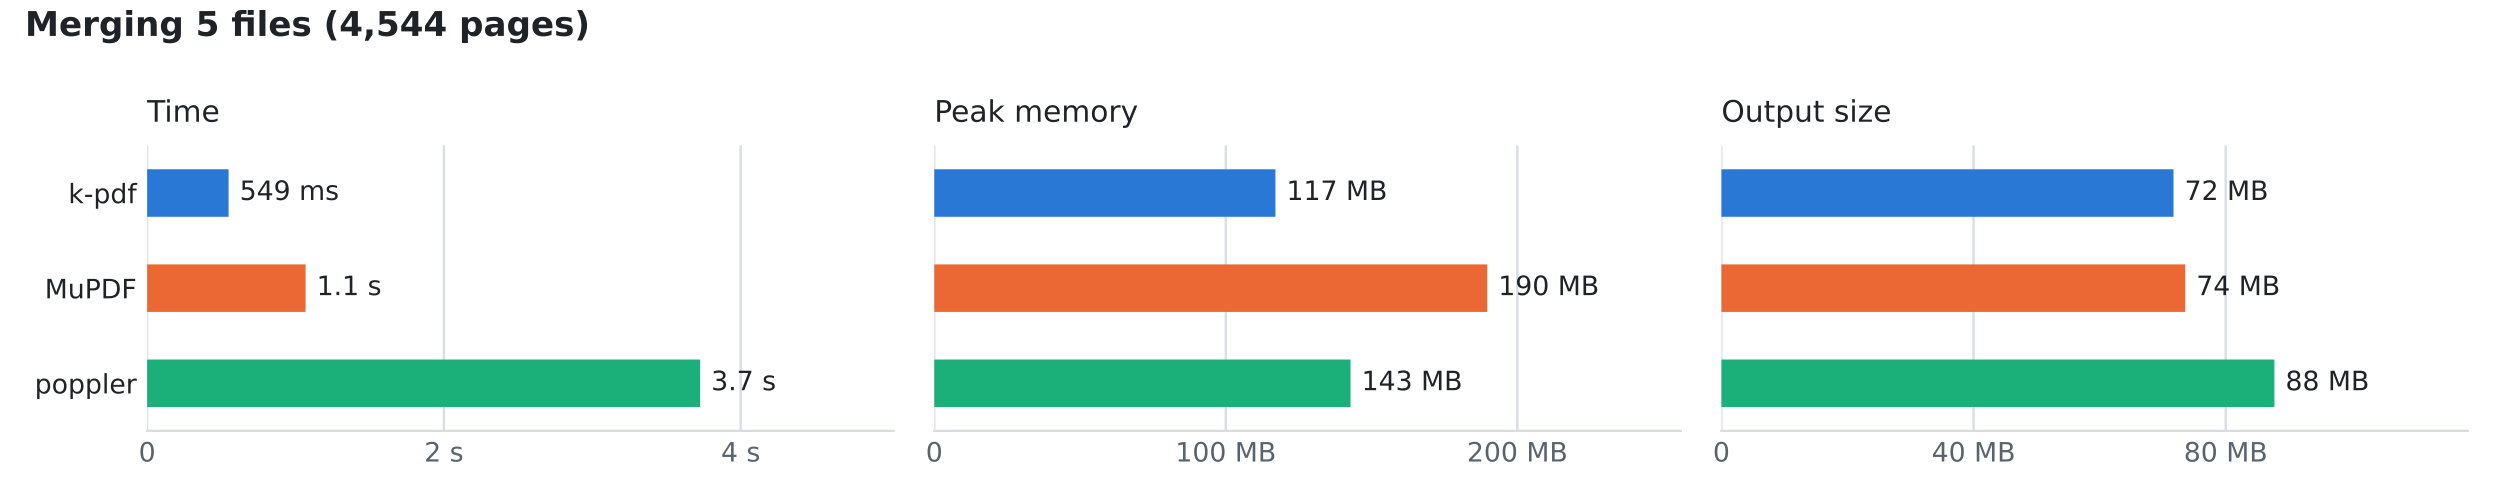
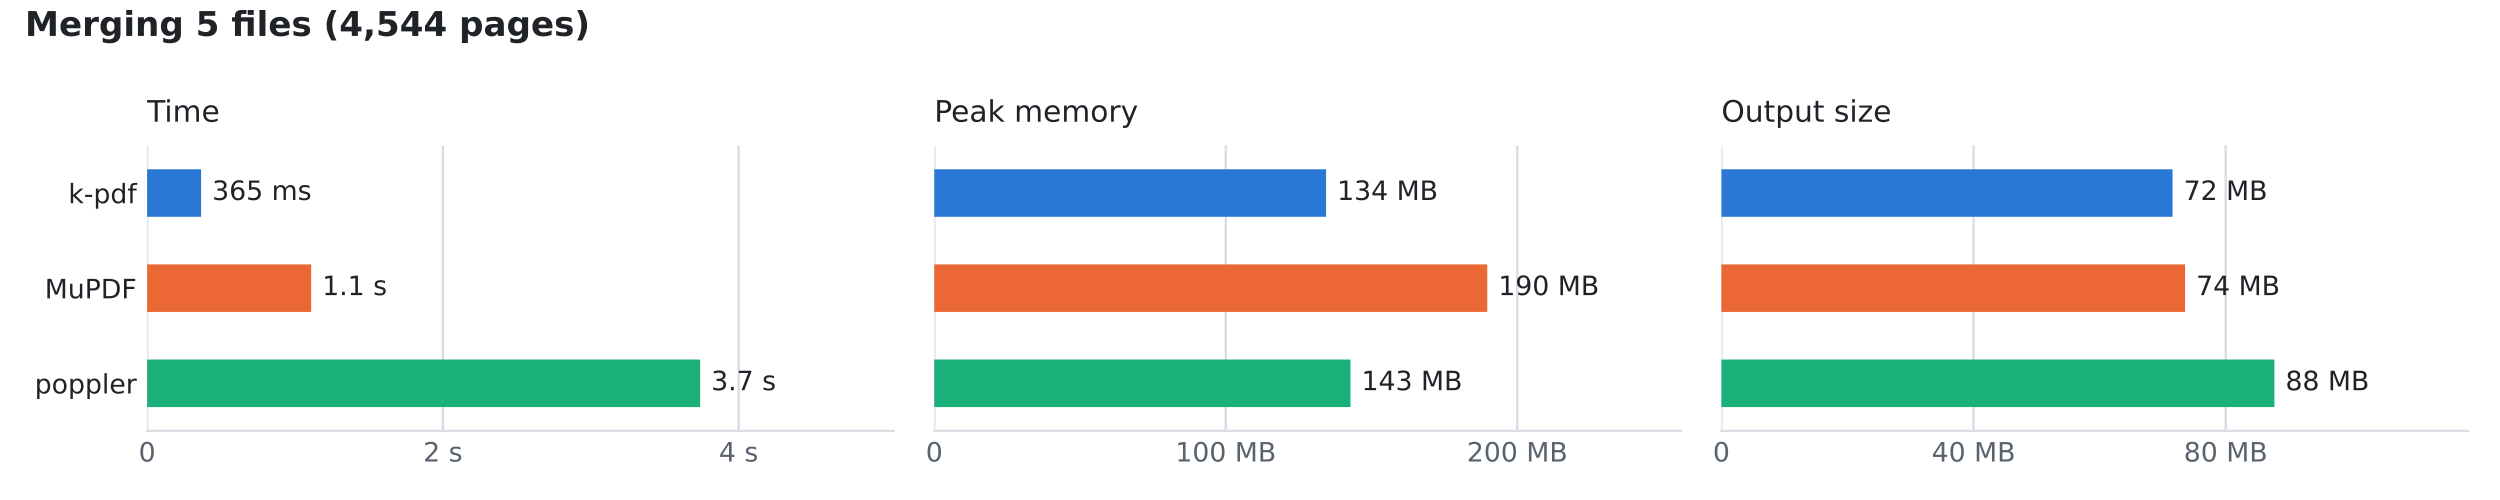
<svg xmlns="http://www.w3.org/2000/svg" xmlns:xlink="http://www.w3.org/1999/xlink" width="842.4pt" height="168.48pt" viewBox="0 0 842.4 168.48" version="1.1">
  <defs>
    <style type="text/css">*{stroke-linejoin: round; stroke-linecap: butt}</style>
  </defs>
  <g id="figure_1">
    <g id="patch_1">
      <path d="M 0 168.48  L 842.4 168.48  L 842.4 0  L 0 0  L 0 168.48  z " style="fill: none; opacity: 0" />
    </g>
    <g id="axes_1">
      <g id="patch_2">
        <path d="M 49.58 145.18  L 301.133 145.18  L 301.133 49.02  L 49.58 49.02  L 49.58 145.18  z " style="fill: none" />
      </g>
      <g id="matplotlib.axis_1">
        <g id="xtick_1">
          <g id="line2d_1">
            <path d="M 49.58 145.18  L 49.58 49.02  " clip-path="url(#pa8eb47f66b)" style="fill: none; stroke: #d8dee4; stroke-width: 0.8; stroke-linecap: square" />
          </g>
          <g id="line2d_2" />
          <g id="text_1">
            <g style="fill: #59636e" transform="translate(46.71688 155.5179) scale(0.09 -0.09)">
              <defs>
                <path id="DejaVuSans-13" d="M 2034 4250  Q 1547 4250 1301 3770  Q 1056 3291 1056 2328  Q 1056 1369 1301 889  Q 1547 409 2034 409  Q 2525 409 2770 889  Q 3016 1369 3016 2328  Q 3016 3291 2770 3770  Q 2525 4250 2034 4250  z M 2034 4750  Q 2819 4750 3233 4129  Q 3647 3509 3647 2328  Q 3647 1150 3233 529  Q 2819 -91 2034 -91  Q 1250 -91 836 529  Q 422 1150 422 2328  Q 422 3509 836 4129  Q 1250 4750 2034 4750  z " transform="scale(0.015625)" />
              </defs>
              <use xlink:href="#DejaVuSans-13" />
            </g>
          </g>
        </g>
        <g id="xtick_2">
          <g id="line2d_3">
-             <path d="M 149.576 145.18  L 149.576 49.02  " clip-path="url(#pa8eb47f66b)" style="fill: none; stroke: #d8dee4; stroke-width: 0.8; stroke-linecap: square" />
+             <path d="M 149.229 145.18  L 149.229 49.02  " clip-path="url(#pa8eb47f66b)" style="fill: none; stroke: #d8dee4; stroke-width: 0.8; stroke-linecap: square" />
          </g>
          <g id="line2d_4" />
          <g id="text_2">
-             <g style="fill: #59636e" transform="translate(142.9388 155.5179) scale(0.09 -0.09)">
+             <g style="fill: #59636e" transform="translate(142.5914 155.5179) scale(0.09 -0.09)">
              <defs>
                <path id="DejaVuSans-15" d="M 1228 531  L 3431 531  L 3431 0  L 469 0  L 469 531  Q 828 903 1448 1529  Q 2069 2156 2228 2338  Q 2531 2678 2651 2914  Q 2772 3150 2772 3378  Q 2772 3750 2511 3984  Q 2250 4219 1831 4219  Q 1534 4219 1204 4116  Q 875 4013 500 3803  L 500 4441  Q 881 4594 1212 4672  Q 1544 4750 1819 4750  Q 2544 4750 2975 4387  Q 3406 4025 3406 3419  Q 3406 3131 3298 2873  Q 3191 2616 2906 2266  Q 2828 2175 2409 1742  Q 1991 1309 1228 531  z " transform="scale(0.015625)" />
                <path id="DejaVuSans-3" transform="scale(0.015625)" />
                <path id="DejaVuSans-56" d="M 2834 3397  L 2834 2853  Q 2591 2978 2328 3040  Q 2066 3103 1784 3103  Q 1356 3103 1142 2972  Q 928 2841 928 2578  Q 928 2378 1081 2264  Q 1234 2150 1697 2047  L 1894 2003  Q 2506 1872 2764 1633  Q 3022 1394 3022 966  Q 3022 478 2636 193  Q 2250 -91 1575 -91  Q 1294 -91 989 -36  Q 684 19 347 128  L 347 722  Q 666 556 975 473  Q 1284 391 1588 391  Q 1994 391 2212 530  Q 2431 669 2431 922  Q 2431 1156 2273 1281  Q 2116 1406 1581 1522  L 1381 1569  Q 847 1681 609 1914  Q 372 2147 372 2553  Q 372 3047 722 3315  Q 1072 3584 1716 3584  Q 2034 3584 2315 3537  Q 2597 3491 2834 3397  z " transform="scale(0.015625)" />
              </defs>
              <use xlink:href="#DejaVuSans-15" />
              <use xlink:href="#DejaVuSans-3" transform="translate(63.625 0)" />
              <use xlink:href="#DejaVuSans-56" transform="translate(95.40625 0)" />
            </g>
          </g>
        </g>
        <g id="xtick_3">
          <g id="line2d_5">
-             <path d="M 249.573 145.18  L 249.573 49.02  " clip-path="url(#pa8eb47f66b)" style="fill: none; stroke: #d8dee4; stroke-width: 0.8; stroke-linecap: square" />
+             <path d="M 248.878 145.18  L 248.878 49.02  " clip-path="url(#pa8eb47f66b)" style="fill: none; stroke: #d8dee4; stroke-width: 0.8; stroke-linecap: square" />
          </g>
          <g id="line2d_6" />
          <g id="text_3">
-             <g style="fill: #59636e" transform="translate(242.935 155.5179) scale(0.09 -0.09)">
+             <g style="fill: #59636e" transform="translate(242.2403 155.5179) scale(0.09 -0.09)">
              <defs>
                <path id="DejaVuSans-17" d="M 2419 4116  L 825 1625  L 2419 1625  L 2419 4116  z M 2253 4666  L 3047 4666  L 3047 1625  L 3713 1625  L 3713 1100  L 3047 1100  L 3047 0  L 2419 0  L 2419 1100  L 313 1100  L 313 1709  L 2253 4666  z " transform="scale(0.015625)" />
              </defs>
              <use xlink:href="#DejaVuSans-17" />
              <use xlink:href="#DejaVuSans-3" transform="translate(63.625 0)" />
              <use xlink:href="#DejaVuSans-56" transform="translate(95.40625 0)" />
            </g>
          </g>
        </g>
      </g>
      <g id="matplotlib.axis_2">
        <g id="ytick_1">
          <g id="line2d_7" />
          <g id="text_4">
            <g style="fill: #1f2328" transform="translate(23.02594 68.46596) scale(0.09 -0.09)">
              <defs>
                <path id="DejaVuSans-4e" d="M 581 4863  L 1159 4863  L 1159 1991  L 2875 3500  L 3609 3500  L 1753 1863  L 3688 0  L 2938 0  L 1159 1709  L 1159 0  L 581 0  L 581 4863  z " transform="scale(0.015625)" />
                <path id="DejaVuSans-10" d="M 313 2009  L 1997 2009  L 1997 1497  L 313 1497  L 313 2009  z " transform="scale(0.015625)" />
                <path id="DejaVuSans-53" d="M 1159 525  L 1159 -1331  L 581 -1331  L 581 3500  L 1159 3500  L 1159 2969  Q 1341 3281 1617 3432  Q 1894 3584 2278 3584  Q 2916 3584 3314 3078  Q 3713 2572 3713 1747  Q 3713 922 3314 415  Q 2916 -91 2278 -91  Q 1894 -91 1617 61  Q 1341 213 1159 525  z M 3116 1747  Q 3116 2381 2855 2742  Q 2594 3103 2138 3103  Q 1681 3103 1420 2742  Q 1159 2381 1159 1747  Q 1159 1113 1420 752  Q 1681 391 2138 391  Q 2594 391 2855 752  Q 3116 1113 3116 1747  z " transform="scale(0.015625)" />
                <path id="DejaVuSans-47" d="M 2906 2969  L 2906 4863  L 3481 4863  L 3481 0  L 2906 0  L 2906 525  Q 2725 213 2448 61  Q 2172 -91 1784 -91  Q 1150 -91 751 415  Q 353 922 353 1747  Q 353 2572 751 3078  Q 1150 3584 1784 3584  Q 2172 3584 2448 3432  Q 2725 3281 2906 2969  z M 947 1747  Q 947 1113 1208 752  Q 1469 391 1925 391  Q 2381 391 2643 752  Q 2906 1113 2906 1747  Q 2906 2381 2643 2742  Q 2381 3103 1925 3103  Q 1469 3103 1208 2742  Q 947 2381 947 1747  z " transform="scale(0.015625)" />
                <path id="DejaVuSans-49" d="M 2375 4863  L 2375 4384  L 1825 4384  Q 1516 4384 1395 4259  Q 1275 4134 1275 3809  L 1275 3500  L 2222 3500  L 2222 3053  L 1275 3053  L 1275 0  L 697 0  L 697 3053  L 147 3053  L 147 3500  L 697 3500  L 697 3744  Q 697 4328 969 4595  Q 1241 4863 1831 4863  L 2375 4863  z " transform="scale(0.015625)" />
              </defs>
              <use xlink:href="#DejaVuSans-4e" />
              <use xlink:href="#DejaVuSans-10" transform="translate(57.90625 0)" />
              <use xlink:href="#DejaVuSans-53" transform="translate(93.98438 0)" />
              <use xlink:href="#DejaVuSans-47" transform="translate(157.4688 0)" />
              <use xlink:href="#DejaVuSans-49" transform="translate(220.9531 0)" />
            </g>
          </g>
        </g>
        <g id="ytick_2">
          <g id="line2d_8" />
          <g id="text_5">
            <g style="fill: #1f2328" transform="translate(15.07781 100.5189) scale(0.09 -0.09)">
              <defs>
                <path id="DejaVuSans-30" d="M 628 4666  L 1569 4666  L 2759 1491  L 3956 4666  L 4897 4666  L 4897 0  L 4281 0  L 4281 4097  L 3078 897  L 2444 897  L 1241 4097  L 1241 0  L 628 0  L 628 4666  z " transform="scale(0.015625)" />
                <path id="DejaVuSans-58" d="M 544 1381  L 544 3500  L 1119 3500  L 1119 1403  Q 1119 906 1312 657  Q 1506 409 1894 409  Q 2359 409 2629 706  Q 2900 1003 2900 1516  L 2900 3500  L 3475 3500  L 3475 0  L 2900 0  L 2900 538  Q 2691 219 2414 64  Q 2138 -91 1772 -91  Q 1169 -91 856 284  Q 544 659 544 1381  z M 1991 3584  L 1991 3584  z " transform="scale(0.015625)" />
                <path id="DejaVuSans-33" d="M 1259 4147  L 1259 2394  L 2053 2394  Q 2494 2394 2734 2622  Q 2975 2850 2975 3272  Q 2975 3691 2734 3919  Q 2494 4147 2053 4147  L 1259 4147  z M 628 4666  L 2053 4666  Q 2838 4666 3239 4311  Q 3641 3956 3641 3272  Q 3641 2581 3239 2228  Q 2838 1875 2053 1875  L 1259 1875  L 1259 0  L 628 0  L 628 4666  z " transform="scale(0.015625)" />
                <path id="DejaVuSans-27" d="M 1259 4147  L 1259 519  L 2022 519  Q 2988 519 3436 956  Q 3884 1394 3884 2338  Q 3884 3275 3436 3711  Q 2988 4147 2022 4147  L 1259 4147  z M 628 4666  L 1925 4666  Q 3281 4666 3915 4102  Q 4550 3538 4550 2338  Q 4550 1131 3912 565  Q 3275 0 1925 0  L 628 0  L 628 4666  z " transform="scale(0.015625)" />
                <path id="DejaVuSans-29" d="M 628 4666  L 3309 4666  L 3309 4134  L 1259 4134  L 1259 2759  L 3109 2759  L 3109 2228  L 1259 2228  L 1259 0  L 628 0  L 628 4666  z " transform="scale(0.015625)" />
              </defs>
              <use xlink:href="#DejaVuSans-30" />
              <use xlink:href="#DejaVuSans-58" transform="translate(86.28125 0)" />
              <use xlink:href="#DejaVuSans-33" transform="translate(149.6562 0)" />
              <use xlink:href="#DejaVuSans-27" transform="translate(209.9531 0)" />
              <use xlink:href="#DejaVuSans-29" transform="translate(286.9531 0)" />
            </g>
          </g>
        </g>
        <g id="ytick_3">
          <g id="line2d_9" />
          <g id="text_6">
            <g style="fill: #1f2328" transform="translate(11.69438 132.5726) scale(0.09 -0.09)">
              <defs>
                <path id="DejaVuSans-52" d="M 1959 3097  Q 1497 3097 1228 2736  Q 959 2375 959 1747  Q 959 1119 1226 758  Q 1494 397 1959 397  Q 2419 397 2687 759  Q 2956 1122 2956 1747  Q 2956 2369 2687 2733  Q 2419 3097 1959 3097  z M 1959 3584  Q 2709 3584 3137 3096  Q 3566 2609 3566 1747  Q 3566 888 3137 398  Q 2709 -91 1959 -91  Q 1206 -91 779 398  Q 353 888 353 1747  Q 353 2609 779 3096  Q 1206 3584 1959 3584  z " transform="scale(0.015625)" />
                <path id="DejaVuSans-4f" d="M 603 4863  L 1178 4863  L 1178 0  L 603 0  L 603 4863  z " transform="scale(0.015625)" />
                <path id="DejaVuSans-48" d="M 3597 1894  L 3597 1613  L 953 1613  Q 991 1019 1311 708  Q 1631 397 2203 397  Q 2534 397 2845 478  Q 3156 559 3463 722  L 3463 178  Q 3153 47 2828 -22  Q 2503 -91 2169 -91  Q 1331 -91 842 396  Q 353 884 353 1716  Q 353 2575 817 3079  Q 1281 3584 2069 3584  Q 2775 3584 3186 3129  Q 3597 2675 3597 1894  z M 3022 2063  Q 3016 2534 2758 2815  Q 2500 3097 2075 3097  Q 1594 3097 1305 2825  Q 1016 2553 972 2059  L 3022 2063  z " transform="scale(0.015625)" />
                <path id="DejaVuSans-55" d="M 2631 2963  Q 2534 3019 2420 3045  Q 2306 3072 2169 3072  Q 1681 3072 1420 2755  Q 1159 2438 1159 1844  L 1159 0  L 581 0  L 581 3500  L 1159 3500  L 1159 2956  Q 1341 3275 1631 3429  Q 1922 3584 2338 3584  Q 2397 3584 2469 3576  Q 2541 3569 2628 3553  L 2631 2963  z " transform="scale(0.015625)" />
              </defs>
              <use xlink:href="#DejaVuSans-53" />
              <use xlink:href="#DejaVuSans-52" transform="translate(63.48438 0)" />
              <use xlink:href="#DejaVuSans-53" transform="translate(124.6719 0)" />
              <use xlink:href="#DejaVuSans-53" transform="translate(188.1562 0)" />
              <use xlink:href="#DejaVuSans-4f" transform="translate(251.6406 0)" />
              <use xlink:href="#DejaVuSans-48" transform="translate(279.4219 0)" />
              <use xlink:href="#DejaVuSans-55" transform="translate(340.9531 0)" />
            </g>
          </g>
        </g>
      </g>
      <g id="patch_3">
        <path d="M 49.58 145.18  L 301.133 145.18  " style="fill: none; stroke: #d8dee4; stroke-width: 0.8; stroke-linejoin: miter; stroke-linecap: square" />
      </g>
      <g id="patch_4">
-         <path d="M 49.58 57.033  L 77.025 57.033  L 77.025 73.06  L 49.58 73.06  z " clip-path="url(#pa8eb47f66b)" style="fill: #2a78d6" />
+         <path d="M 49.58 57.033  L 67.763 57.033  L 67.763 73.06  L 49.58 73.06  z " clip-path="url(#pa8eb47f66b)" style="fill: #2a78d6" />
      </g>
      <g id="patch_5">
-         <path d="M 49.58 89.087  L 102.971 89.087  L 102.971 105.113  L 49.58 105.113  z " clip-path="url(#pa8eb47f66b)" style="fill: #eb6834" />
+         <path d="M 49.58 89.087  L 104.843 89.087  L 104.843 105.113  L 49.58 105.113  z " clip-path="url(#pa8eb47f66b)" style="fill: #eb6834" />
      </g>
      <g id="patch_6">
        <path d="M 49.58 121.14  L 235.916 121.14  L 235.916 137.167  L 49.58 137.167  z " clip-path="url(#pa8eb47f66b)" style="fill: #1baf7a" />
      </g>
      <g id="text_7">
-         <g style="fill: #1f2328" transform="translate(80.75129 67.38456) scale(0.09 -0.09)">
-           <defs>
+         <g style="fill: #1f2328" transform="translate(71.48925 67.38456) scale(0.09 -0.09)">
+           <defs>
+             <path id="DejaVuSans-16" d="M 2597 2516  Q 3050 2419 3304 2112  Q 3559 1806 3559 1356  Q 3559 666 3084 287  Q 2609 -91 1734 -91  Q 1441 -91 1130 -33  Q 819 25 488 141  L 488 750  Q 750 597 1062 519  Q 1375 441 1716 441  Q 2309 441 2620 675  Q 2931 909 2931 1356  Q 2931 1769 2642 2001  Q 2353 2234 1838 2234  L 1294 2234  L 1294 2753  L 1863 2753  Q 2328 2753 2575 2939  Q 2822 3125 2822 3475  Q 2822 3834 2567 4026  Q 2313 4219 1838 4219  Q 1578 4219 1281 4162  Q 984 4106 628 3988  L 628 4550  Q 988 4650 1302 4700  Q 1616 4750 1894 4750  Q 2613 4750 3031 4423  Q 3450 4097 3450 3541  Q 3450 3153 3228 2886  Q 3006 2619 2597 2516  z " transform="scale(0.015625)" />
+             <path id="DejaVuSans-19" d="M 2113 2584  Q 1688 2584 1439 2293  Q 1191 2003 1191 1497  Q 1191 994 1439 701  Q 1688 409 2113 409  Q 2538 409 2786 701  Q 3034 994 3034 1497  Q 3034 2003 2786 2293  Q 2538 2584 2113 2584  z M 3366 4563  L 3366 3988  Q 3128 4100 2886 4159  Q 2644 4219 2406 4219  Q 1781 4219 1451 3797  Q 1122 3375 1075 2522  Q 1259 2794 1537 2939  Q 1816 3084 2150 3084  Q 2853 3084 3261 2657  Q 3669 2231 3669 1497  Q 3669 778 3244 343  Q 2819 -91 2113 -91  Q 1303 -91 875 529  Q 447 1150 447 2328  Q 447 3434 972 4092  Q 1497 4750 2381 4750  Q 2619 4750 2861 4703  Q 3103 4656 3366 4563  z " transform="scale(0.015625)" />
            <path id="DejaVuSans-18" d="M 691 4666  L 3169 4666  L 3169 4134  L 1269 4134  L 1269 2991  Q 1406 3038 1543 3061  Q 1681 3084 1819 3084  Q 2600 3084 3056 2656  Q 3513 2228 3513 1497  Q 3513 744 3044 326  Q 2575 -91 1722 -91  Q 1428 -91 1123 -41  Q 819 9 494 109  L 494 744  Q 775 591 1075 516  Q 1375 441 1709 441  Q 2250 441 2565 725  Q 2881 1009 2881 1497  Q 2881 1984 2565 2268  Q 2250 2553 1709 2553  Q 1456 2553 1204 2497  Q 953 2441 691 2322  L 691 4666  z " transform="scale(0.015625)" />
-             <path id="DejaVuSans-1c" d="M 703 97  L 703 672  Q 941 559 1184 500  Q 1428 441 1663 441  Q 2288 441 2617 861  Q 2947 1281 2994 2138  Q 2813 1869 2534 1725  Q 2256 1581 1919 1581  Q 1219 1581 811 2004  Q 403 2428 403 3163  Q 403 3881 828 4315  Q 1253 4750 1959 4750  Q 2769 4750 3195 4129  Q 3622 3509 3622 2328  Q 3622 1225 3098 567  Q 2575 -91 1691 -91  Q 1453 -91 1209 -44  Q 966 3 703 97  z M 1959 2075  Q 2384 2075 2632 2365  Q 2881 2656 2881 3163  Q 2881 3666 2632 3958  Q 2384 4250 1959 4250  Q 1534 4250 1286 3958  Q 1038 3666 1038 3163  Q 1038 2656 1286 2365  Q 1534 2075 1959 2075  z " transform="scale(0.015625)" />
            <path id="DejaVuSans-50" d="M 3328 2828  Q 3544 3216 3844 3400  Q 4144 3584 4550 3584  Q 5097 3584 5394 3201  Q 5691 2819 5691 2113  L 5691 0  L 5113 0  L 5113 2094  Q 5113 2597 4934 2840  Q 4756 3084 4391 3084  Q 3944 3084 3684 2787  Q 3425 2491 3425 1978  L 3425 0  L 2847 0  L 2847 2094  Q 2847 2600 2669 2842  Q 2491 3084 2119 3084  Q 1678 3084 1418 2786  Q 1159 2488 1159 1978  L 1159 0  L 581 0  L 581 3500  L 1159 3500  L 1159 2956  Q 1356 3278 1631 3431  Q 1906 3584 2284 3584  Q 2666 3584 2933 3390  Q 3200 3197 3328 2828  z " transform="scale(0.015625)" />
          </defs>
-           <use xlink:href="#DejaVuSans-18" />
-           <use xlink:href="#DejaVuSans-17" transform="translate(63.625 0)" />
-           <use xlink:href="#DejaVuSans-1c" transform="translate(127.25 0)" />
+           <use xlink:href="#DejaVuSans-16" />
+           <use xlink:href="#DejaVuSans-19" transform="translate(63.625 0)" />
+           <use xlink:href="#DejaVuSans-18" transform="translate(127.25 0)" />
          <use xlink:href="#DejaVuSans-3" transform="translate(190.875 0)" />
          <use xlink:href="#DejaVuSans-50" transform="translate(222.6562 0)" />
          <use xlink:href="#DejaVuSans-56" transform="translate(320.0625 0)" />
        </g>
      </g>
      <g id="text_8">
-         <g style="fill: #1f2328" transform="translate(106.6974 99.43789) scale(0.09 -0.09)">
+         <g style="fill: #1f2328" transform="translate(108.5693 99.43789) scale(0.09 -0.09)">
          <defs>
            <path id="DejaVuSans-14" d="M 794 531  L 1825 531  L 1825 4091  L 703 3866  L 703 4441  L 1819 4666  L 2450 4666  L 2450 531  L 3481 531  L 3481 0  L 794 0  L 794 531  z " transform="scale(0.015625)" />
            <path id="DejaVuSans-11" d="M 684 794  L 1344 794  L 1344 0  L 684 0  L 684 794  z " transform="scale(0.015625)" />
          </defs>
          <use xlink:href="#DejaVuSans-14" />
          <use xlink:href="#DejaVuSans-11" transform="translate(63.625 0)" />
          <use xlink:href="#DejaVuSans-14" transform="translate(95.40625 0)" />
          <use xlink:href="#DejaVuSans-3" transform="translate(159.0312 0)" />
          <use xlink:href="#DejaVuSans-56" transform="translate(190.8125 0)" />
        </g>
      </g>
      <g id="text_9">
        <g style="fill: #1f2328" transform="translate(239.6425 131.4912) scale(0.09 -0.09)">
          <defs>
-             <path id="DejaVuSans-16" d="M 2597 2516  Q 3050 2419 3304 2112  Q 3559 1806 3559 1356  Q 3559 666 3084 287  Q 2609 -91 1734 -91  Q 1441 -91 1130 -33  Q 819 25 488 141  L 488 750  Q 750 597 1062 519  Q 1375 441 1716 441  Q 2309 441 2620 675  Q 2931 909 2931 1356  Q 2931 1769 2642 2001  Q 2353 2234 1838 2234  L 1294 2234  L 1294 2753  L 1863 2753  Q 2328 2753 2575 2939  Q 2822 3125 2822 3475  Q 2822 3834 2567 4026  Q 2313 4219 1838 4219  Q 1578 4219 1281 4162  Q 984 4106 628 3988  L 628 4550  Q 988 4650 1302 4700  Q 1616 4750 1894 4750  Q 2613 4750 3031 4423  Q 3450 4097 3450 3541  Q 3450 3153 3228 2886  Q 3006 2619 2597 2516  z " transform="scale(0.015625)" />
            <path id="DejaVuSans-1a" d="M 525 4666  L 3525 4666  L 3525 4397  L 1831 0  L 1172 0  L 2766 4134  L 525 4134  L 525 4666  z " transform="scale(0.015625)" />
          </defs>
          <use xlink:href="#DejaVuSans-16" />
          <use xlink:href="#DejaVuSans-11" transform="translate(63.625 0)" />
          <use xlink:href="#DejaVuSans-1a" transform="translate(95.40625 0)" />
          <use xlink:href="#DejaVuSans-3" transform="translate(159.0312 0)" />
          <use xlink:href="#DejaVuSans-56" transform="translate(190.8125 0)" />
        </g>
      </g>
      <g id="text_10">
        <g style="fill: #1f2328" transform="translate(49.58 41.02) scale(0.1 -0.1)">
          <defs>
            <path id="DejaVuSans-37" d="M -19 4666  L 3928 4666  L 3928 4134  L 2272 4134  L 2272 0  L 1638 0  L 1638 4134  L -19 4134  L -19 4666  z " transform="scale(0.015625)" />
            <path id="DejaVuSans-4c" d="M 603 3500  L 1178 3500  L 1178 0  L 603 0  L 603 3500  z M 603 4863  L 1178 4863  L 1178 4134  L 603 4134  L 603 4863  z " transform="scale(0.015625)" />
          </defs>
          <use xlink:href="#DejaVuSans-37" />
          <use xlink:href="#DejaVuSans-4c" transform="translate(58 0)" />
          <use xlink:href="#DejaVuSans-50" transform="translate(85.78125 0)" />
          <use xlink:href="#DejaVuSans-48" transform="translate(183.1875 0)" />
        </g>
      </g>
    </g>
    <g id="axes_2">
      <g id="patch_7">
        <path d="M 314.813 145.18  L 566.367 145.18  L 566.367 49.02  L 314.813 49.02  L 314.813 145.18  z " style="fill: none" />
      </g>
      <g id="matplotlib.axis_3">
        <g id="xtick_4">
          <g id="line2d_10">
            <path d="M 314.813 145.18  L 314.813 49.02  " clip-path="url(#pdaeffea987)" style="fill: none; stroke: #d8dee4; stroke-width: 0.8; stroke-linecap: square" />
          </g>
          <g id="line2d_11" />
          <g id="text_11">
            <g style="fill: #59636e" transform="translate(311.9502 155.5179) scale(0.09 -0.09)">
              <use xlink:href="#DejaVuSans-13" />
            </g>
          </g>
        </g>
        <g id="xtick_5">
          <g id="line2d_12">
-             <path d="M 413.045 145.18  L 413.045 49.02  " clip-path="url(#pdaeffea987)" style="fill: none; stroke: #d8dee4; stroke-width: 0.8; stroke-linecap: square" />
+             <path d="M 413.035 145.18  L 413.035 49.02  " clip-path="url(#pdaeffea987)" style="fill: none; stroke: #d8dee4; stroke-width: 0.8; stroke-linecap: square" />
          </g>
          <g id="line2d_13" />
          <g id="text_12">
-             <g style="fill: #59636e" transform="translate(396.0555 155.5179) scale(0.09 -0.09)">
+             <g style="fill: #59636e" transform="translate(396.0449 155.5179) scale(0.09 -0.09)">
              <defs>
                <path id="DejaVuSans-25" d="M 1259 2228  L 1259 519  L 2272 519  Q 2781 519 3026 730  Q 3272 941 3272 1375  Q 3272 1813 3026 2020  Q 2781 2228 2272 2228  L 1259 2228  z M 1259 4147  L 1259 2741  L 2194 2741  Q 2656 2741 2882 2914  Q 3109 3088 3109 3444  Q 3109 3797 2882 3972  Q 2656 4147 2194 4147  L 1259 4147  z M 628 4666  L 2241 4666  Q 2963 4666 3353 4366  Q 3744 4066 3744 3513  Q 3744 3084 3544 2831  Q 3344 2578 2956 2516  Q 3422 2416 3680 2098  Q 3938 1781 3938 1306  Q 3938 681 3513 340  Q 3088 0 2303 0  L 628 0  L 628 4666  z " transform="scale(0.015625)" />
              </defs>
              <use xlink:href="#DejaVuSans-14" />
              <use xlink:href="#DejaVuSans-13" transform="translate(63.625 0)" />
              <use xlink:href="#DejaVuSans-13" transform="translate(127.25 0)" />
              <use xlink:href="#DejaVuSans-3" transform="translate(190.875 0)" />
              <use xlink:href="#DejaVuSans-30" transform="translate(222.6562 0)" />
              <use xlink:href="#DejaVuSans-25" transform="translate(308.9375 0)" />
            </g>
          </g>
        </g>
        <g id="xtick_6">
          <g id="line2d_14">
-             <path d="M 511.277 145.18  L 511.277 49.02  " clip-path="url(#pdaeffea987)" style="fill: none; stroke: #d8dee4; stroke-width: 0.8; stroke-linecap: square" />
+             <path d="M 511.256 145.18  L 511.256 49.02  " clip-path="url(#pdaeffea987)" style="fill: none; stroke: #d8dee4; stroke-width: 0.8; stroke-linecap: square" />
          </g>
          <g id="line2d_15" />
          <g id="text_13">
-             <g style="fill: #59636e" transform="translate(494.2874 155.5179) scale(0.09 -0.09)">
+             <g style="fill: #59636e" transform="translate(494.2662 155.5179) scale(0.09 -0.09)">
              <use xlink:href="#DejaVuSans-15" />
              <use xlink:href="#DejaVuSans-13" transform="translate(63.625 0)" />
              <use xlink:href="#DejaVuSans-13" transform="translate(127.25 0)" />
              <use xlink:href="#DejaVuSans-3" transform="translate(190.875 0)" />
              <use xlink:href="#DejaVuSans-30" transform="translate(222.6562 0)" />
              <use xlink:href="#DejaVuSans-25" transform="translate(308.9375 0)" />
            </g>
          </g>
        </g>
      </g>
      <g id="matplotlib.axis_4">
        <g id="ytick_4">
          <g id="line2d_16" />
        </g>
        <g id="ytick_5">
          <g id="line2d_17" />
        </g>
        <g id="ytick_6">
          <g id="line2d_18" />
        </g>
      </g>
      <g id="patch_8">
        <path d="M 314.813 145.18  L 566.367 145.18  " style="fill: none; stroke: #d8dee4; stroke-width: 0.8; stroke-linejoin: miter; stroke-linecap: square" />
      </g>
      <g id="patch_9">
-         <path d="M 314.813 57.033  L 429.771 57.033  L 429.771 73.06  L 314.813 73.06  z " clip-path="url(#pdaeffea987)" style="fill: #2a78d6" />
+         <path d="M 314.813 57.033  L 446.837 57.033  L 446.837 73.06  L 314.813 73.06  z " clip-path="url(#pdaeffea987)" style="fill: #2a78d6" />
      </g>
      <g id="patch_10">
        <path d="M 314.813 89.087  L 501.149 89.087  L 501.149 105.113  L 314.813 105.113  z " clip-path="url(#pdaeffea987)" style="fill: #eb6834" />
      </g>
      <g id="patch_11">
-         <path d="M 314.813 121.14  L 455.079 121.14  L 455.079 137.167  L 314.813 137.167  z " clip-path="url(#pdaeffea987)" style="fill: #1baf7a" />
+         <path d="M 314.813 121.14  L 455.06 121.14  L 455.06 137.167  L 314.813 137.167  z " clip-path="url(#pdaeffea987)" style="fill: #1baf7a" />
      </g>
      <g id="text_14">
-         <g style="fill: #1f2328" transform="translate(433.4976 67.38456) scale(0.09 -0.09)">
+         <g style="fill: #1f2328" transform="translate(450.5634 67.38456) scale(0.09 -0.09)">
          <use xlink:href="#DejaVuSans-14" />
-           <use xlink:href="#DejaVuSans-14" transform="translate(63.625 0)" />
-           <use xlink:href="#DejaVuSans-1a" transform="translate(127.25 0)" />
+           <use xlink:href="#DejaVuSans-16" transform="translate(63.625 0)" />
+           <use xlink:href="#DejaVuSans-17" transform="translate(127.25 0)" />
          <use xlink:href="#DejaVuSans-3" transform="translate(190.875 0)" />
          <use xlink:href="#DejaVuSans-30" transform="translate(222.6562 0)" />
          <use xlink:href="#DejaVuSans-25" transform="translate(308.9375 0)" />
        </g>
      </g>
      <g id="text_15">
        <g style="fill: #1f2328" transform="translate(504.8759 99.43789) scale(0.09 -0.09)">
+           <defs>
+             <path id="DejaVuSans-1c" d="M 703 97  L 703 672  Q 941 559 1184 500  Q 1428 441 1663 441  Q 2288 441 2617 861  Q 2947 1281 2994 2138  Q 2813 1869 2534 1725  Q 2256 1581 1919 1581  Q 1219 1581 811 2004  Q 403 2428 403 3163  Q 403 3881 828 4315  Q 1253 4750 1959 4750  Q 2769 4750 3195 4129  Q 3622 3509 3622 2328  Q 3622 1225 3098 567  Q 2575 -91 1691 -91  Q 1453 -91 1209 -44  Q 966 3 703 97  z M 1959 2075  Q 2384 2075 2632 2365  Q 2881 2656 2881 3163  Q 2881 3666 2632 3958  Q 2384 4250 1959 4250  Q 1534 4250 1286 3958  Q 1038 3666 1038 3163  Q 1038 2656 1286 2365  Q 1534 2075 1959 2075  z " transform="scale(0.015625)" />
+           </defs>
          <use xlink:href="#DejaVuSans-14" />
          <use xlink:href="#DejaVuSans-1c" transform="translate(63.625 0)" />
          <use xlink:href="#DejaVuSans-13" transform="translate(127.25 0)" />
          <use xlink:href="#DejaVuSans-3" transform="translate(190.875 0)" />
          <use xlink:href="#DejaVuSans-30" transform="translate(222.6562 0)" />
          <use xlink:href="#DejaVuSans-25" transform="translate(308.9375 0)" />
        </g>
      </g>
      <g id="text_16">
-         <g style="fill: #1f2328" transform="translate(458.8059 131.4912) scale(0.09 -0.09)">
+         <g style="fill: #1f2328" transform="translate(458.7867 131.4912) scale(0.09 -0.09)">
          <use xlink:href="#DejaVuSans-14" />
          <use xlink:href="#DejaVuSans-17" transform="translate(63.625 0)" />
          <use xlink:href="#DejaVuSans-16" transform="translate(127.25 0)" />
          <use xlink:href="#DejaVuSans-3" transform="translate(190.875 0)" />
          <use xlink:href="#DejaVuSans-30" transform="translate(222.6562 0)" />
          <use xlink:href="#DejaVuSans-25" transform="translate(308.9375 0)" />
        </g>
      </g>
      <g id="text_17">
        <g style="fill: #1f2328" transform="translate(314.8133 41.02) scale(0.1 -0.1)">
          <defs>
            <path id="DejaVuSans-44" d="M 2194 1759  Q 1497 1759 1228 1600  Q 959 1441 959 1056  Q 959 750 1161 570  Q 1363 391 1709 391  Q 2188 391 2477 730  Q 2766 1069 2766 1631  L 2766 1759  L 2194 1759  z M 3341 1997  L 3341 0  L 2766 0  L 2766 531  Q 2569 213 2275 61  Q 1981 -91 1556 -91  Q 1019 -91 701 211  Q 384 513 384 1019  Q 384 1609 779 1909  Q 1175 2209 1959 2209  L 2766 2209  L 2766 2266  Q 2766 2663 2505 2880  Q 2244 3097 1772 3097  Q 1472 3097 1187 3025  Q 903 2953 641 2809  L 641 3341  Q 956 3463 1253 3523  Q 1550 3584 1831 3584  Q 2591 3584 2966 3190  Q 3341 2797 3341 1997  z " transform="scale(0.015625)" />
            <path id="DejaVuSans-5c" d="M 2059 -325  Q 1816 -950 1584 -1140  Q 1353 -1331 966 -1331  L 506 -1331  L 506 -850  L 844 -850  Q 1081 -850 1212 -737  Q 1344 -625 1503 -206  L 1606 56  L 191 3500  L 800 3500  L 1894 763  L 2988 3500  L 3597 3500  L 2059 -325  z " transform="scale(0.015625)" />
          </defs>
          <use xlink:href="#DejaVuSans-33" />
          <use xlink:href="#DejaVuSans-48" transform="translate(56.73438 0)" />
          <use xlink:href="#DejaVuSans-44" transform="translate(118.2656 0)" />
          <use xlink:href="#DejaVuSans-4e" transform="translate(179.5469 0)" />
          <use xlink:href="#DejaVuSans-3" transform="translate(237.4531 0)" />
          <use xlink:href="#DejaVuSans-50" transform="translate(269.2344 0)" />
          <use xlink:href="#DejaVuSans-48" transform="translate(366.6406 0)" />
          <use xlink:href="#DejaVuSans-50" transform="translate(428.1719 0)" />
          <use xlink:href="#DejaVuSans-52" transform="translate(525.5781 0)" />
          <use xlink:href="#DejaVuSans-55" transform="translate(586.7656 0)" />
          <use xlink:href="#DejaVuSans-5c" transform="translate(627.875 0)" />
        </g>
      </g>
    </g>
    <g id="axes_3">
      <g id="patch_12">
        <path d="M 580.047 145.18  L 831.6 145.18  L 831.6 49.02  L 580.047 49.02  L 580.047 145.18  z " style="fill: none" />
      </g>
      <g id="matplotlib.axis_5">
        <g id="xtick_7">
          <g id="line2d_19">
            <path d="M 580.047 145.18  L 580.047 49.02  " clip-path="url(#p97c9fe1e2c)" style="fill: none; stroke: #d8dee4; stroke-width: 0.8; stroke-linecap: square" />
          </g>
          <g id="line2d_20" />
          <g id="text_18">
            <g style="fill: #59636e" transform="translate(577.1835 155.5179) scale(0.09 -0.09)">
              <use xlink:href="#DejaVuSans-13" />
            </g>
          </g>
        </g>
        <g id="xtick_8">
          <g id="line2d_21">
            <path d="M 665.011 145.18  L 665.011 49.02  " clip-path="url(#p97c9fe1e2c)" style="fill: none; stroke: #d8dee4; stroke-width: 0.8; stroke-linecap: square" />
          </g>
          <g id="line2d_22" />
          <g id="text_19">
            <g style="fill: #59636e" transform="translate(650.8844 155.5179) scale(0.09 -0.09)">
              <use xlink:href="#DejaVuSans-17" />
              <use xlink:href="#DejaVuSans-13" transform="translate(63.625 0)" />
              <use xlink:href="#DejaVuSans-3" transform="translate(127.25 0)" />
              <use xlink:href="#DejaVuSans-30" transform="translate(159.0312 0)" />
              <use xlink:href="#DejaVuSans-25" transform="translate(245.3125 0)" />
            </g>
          </g>
        </g>
        <g id="xtick_9">
          <g id="line2d_23">
            <path d="M 749.975 145.18  L 749.975 49.02  " clip-path="url(#p97c9fe1e2c)" style="fill: none; stroke: #d8dee4; stroke-width: 0.8; stroke-linecap: square" />
          </g>
          <g id="line2d_24" />
          <g id="text_20">
            <g style="fill: #59636e" transform="translate(735.8486 155.5179) scale(0.09 -0.09)">
              <defs>
                <path id="DejaVuSans-1b" d="M 2034 2216  Q 1584 2216 1326 1975  Q 1069 1734 1069 1313  Q 1069 891 1326 650  Q 1584 409 2034 409  Q 2484 409 2743 651  Q 3003 894 3003 1313  Q 3003 1734 2745 1975  Q 2488 2216 2034 2216  z M 1403 2484  Q 997 2584 770 2862  Q 544 3141 544 3541  Q 544 4100 942 4425  Q 1341 4750 2034 4750  Q 2731 4750 3128 4425  Q 3525 4100 3525 3541  Q 3525 3141 3298 2862  Q 3072 2584 2669 2484  Q 3125 2378 3379 2068  Q 3634 1759 3634 1313  Q 3634 634 3220 271  Q 2806 -91 2034 -91  Q 1263 -91 848 271  Q 434 634 434 1313  Q 434 1759 690 2068  Q 947 2378 1403 2484  z M 1172 3481  Q 1172 3119 1398 2916  Q 1625 2713 2034 2713  Q 2441 2713 2670 2916  Q 2900 3119 2900 3481  Q 2900 3844 2670 4047  Q 2441 4250 2034 4250  Q 1625 4250 1398 4047  Q 1172 3844 1172 3481  z " transform="scale(0.015625)" />
              </defs>
              <use xlink:href="#DejaVuSans-1b" />
              <use xlink:href="#DejaVuSans-13" transform="translate(63.625 0)" />
              <use xlink:href="#DejaVuSans-3" transform="translate(127.25 0)" />
              <use xlink:href="#DejaVuSans-30" transform="translate(159.0312 0)" />
              <use xlink:href="#DejaVuSans-25" transform="translate(245.3125 0)" />
            </g>
          </g>
        </g>
      </g>
      <g id="matplotlib.axis_6">
        <g id="ytick_7">
          <g id="line2d_25" />
        </g>
        <g id="ytick_8">
          <g id="line2d_26" />
        </g>
        <g id="ytick_9">
          <g id="line2d_27" />
        </g>
      </g>
      <g id="patch_13">
        <path d="M 580.047 145.18  L 831.6 145.18  " style="fill: none; stroke: #d8dee4; stroke-width: 0.8; stroke-linejoin: miter; stroke-linecap: square" />
      </g>
      <g id="patch_14">
-         <path d="M 580.047 57.033  L 732.389 57.033  L 732.389 73.06  L 580.047 73.06  z " clip-path="url(#p97c9fe1e2c)" style="fill: #2a78d6" />
+         <path d="M 580.047 57.033  L 732.065 57.033  L 732.065 73.06  L 580.047 73.06  z " clip-path="url(#p97c9fe1e2c)" style="fill: #2a78d6" />
      </g>
      <g id="patch_15">
-         <path d="M 580.047 89.087  L 736.339 89.087  L 736.339 105.113  L 580.047 105.113  z " clip-path="url(#p97c9fe1e2c)" style="fill: #eb6834" />
+         <path d="M 580.047 89.087  L 736.287 89.087  L 736.287 105.113  L 580.047 105.113  z " clip-path="url(#p97c9fe1e2c)" style="fill: #eb6834" />
      </g>
      <g id="patch_16">
        <path d="M 580.047 121.14  L 766.382 121.14  L 766.382 137.167  L 580.047 137.167  z " clip-path="url(#p97c9fe1e2c)" style="fill: #1baf7a" />
      </g>
      <g id="text_21">
-         <g style="fill: #1f2328" transform="translate(736.1153 67.38456) scale(0.09 -0.09)">
+         <g style="fill: #1f2328" transform="translate(735.7918 67.38456) scale(0.09 -0.09)">
          <use xlink:href="#DejaVuSans-1a" />
          <use xlink:href="#DejaVuSans-15" transform="translate(63.625 0)" />
          <use xlink:href="#DejaVuSans-3" transform="translate(127.25 0)" />
          <use xlink:href="#DejaVuSans-30" transform="translate(159.0312 0)" />
          <use xlink:href="#DejaVuSans-25" transform="translate(245.3125 0)" />
        </g>
      </g>
      <g id="text_22">
-         <g style="fill: #1f2328" transform="translate(740.0661 99.43789) scale(0.09 -0.09)">
+         <g style="fill: #1f2328" transform="translate(740.0139 99.43789) scale(0.09 -0.09)">
          <use xlink:href="#DejaVuSans-1a" />
          <use xlink:href="#DejaVuSans-17" transform="translate(63.625 0)" />
          <use xlink:href="#DejaVuSans-3" transform="translate(127.25 0)" />
          <use xlink:href="#DejaVuSans-30" transform="translate(159.0312 0)" />
          <use xlink:href="#DejaVuSans-25" transform="translate(245.3125 0)" />
        </g>
      </g>
      <g id="text_23">
        <g style="fill: #1f2328" transform="translate(770.1092 131.4912) scale(0.09 -0.09)">
          <use xlink:href="#DejaVuSans-1b" />
          <use xlink:href="#DejaVuSans-1b" transform="translate(63.625 0)" />
          <use xlink:href="#DejaVuSans-3" transform="translate(127.25 0)" />
          <use xlink:href="#DejaVuSans-30" transform="translate(159.0312 0)" />
          <use xlink:href="#DejaVuSans-25" transform="translate(245.3125 0)" />
        </g>
      </g>
      <g id="text_24">
        <g style="fill: #1f2328" transform="translate(580.0467 41.02) scale(0.1 -0.1)">
          <defs>
            <path id="DejaVuSans-32" d="M 2522 4238  Q 1834 4238 1429 3725  Q 1025 3213 1025 2328  Q 1025 1447 1429 934  Q 1834 422 2522 422  Q 3209 422 3611 934  Q 4013 1447 4013 2328  Q 4013 3213 3611 3725  Q 3209 4238 2522 4238  z M 2522 4750  Q 3503 4750 4090 4092  Q 4678 3434 4678 2328  Q 4678 1225 4090 567  Q 3503 -91 2522 -91  Q 1538 -91 948 565  Q 359 1222 359 2328  Q 359 3434 948 4092  Q 1538 4750 2522 4750  z " transform="scale(0.015625)" />
            <path id="DejaVuSans-57" d="M 1172 4494  L 1172 3500  L 2356 3500  L 2356 3053  L 1172 3053  L 1172 1153  Q 1172 725 1289 603  Q 1406 481 1766 481  L 2356 481  L 2356 0  L 1766 0  Q 1100 0 847 248  Q 594 497 594 1153  L 594 3053  L 172 3053  L 172 3500  L 594 3500  L 594 4494  L 1172 4494  z " transform="scale(0.015625)" />
            <path id="DejaVuSans-5d" d="M 353 3500  L 3084 3500  L 3084 2975  L 922 459  L 3084 459  L 3084 0  L 275 0  L 275 525  L 2438 3041  L 353 3041  L 353 3500  z " transform="scale(0.015625)" />
          </defs>
          <use xlink:href="#DejaVuSans-32" />
          <use xlink:href="#DejaVuSans-58" transform="translate(78.71875 0)" />
          <use xlink:href="#DejaVuSans-57" transform="translate(142.0938 0)" />
          <use xlink:href="#DejaVuSans-53" transform="translate(181.2969 0)" />
          <use xlink:href="#DejaVuSans-58" transform="translate(244.7812 0)" />
          <use xlink:href="#DejaVuSans-57" transform="translate(308.1562 0)" />
          <use xlink:href="#DejaVuSans-3" transform="translate(347.3594 0)" />
          <use xlink:href="#DejaVuSans-56" transform="translate(379.1406 0)" />
          <use xlink:href="#DejaVuSans-4c" transform="translate(431.2344 0)" />
          <use xlink:href="#DejaVuSans-5d" transform="translate(459.0156 0)" />
          <use xlink:href="#DejaVuSans-48" transform="translate(511.5 0)" />
        </g>
      </g>
    </g>
    <g id="text_25">
      <g style="fill: #1f2328" transform="translate(8.424 12.1078) scale(0.115 -0.115)">
        <defs>
          <path id="DejaVuSans-Bold-30" d="M 588 4666  L 2119 4666  L 3181 2169  L 4250 4666  L 5778 4666  L 5778 0  L 4641 0  L 4641 3413  L 3566 897  L 2803 897  L 1728 3413  L 1728 0  L 588 0  L 588 4666  z " transform="scale(0.015625)" />
          <path id="DejaVuSans-Bold-48" d="M 4031 1759  L 4031 1441  L 1416 1441  Q 1456 1047 1700 850  Q 1944 653 2381 653  Q 2734 653 3104 758  Q 3475 863 3866 1075  L 3866 213  Q 3469 63 3072 -14  Q 2675 -91 2278 -91  Q 1328 -91 801 392  Q 275 875 275 1747  Q 275 2603 792 3093  Q 1309 3584 2216 3584  Q 3041 3584 3536 3087  Q 4031 2591 4031 1759  z M 2881 2131  Q 2881 2450 2695 2645  Q 2509 2841 2209 2841  Q 1884 2841 1681 2658  Q 1478 2475 1428 2131  L 2881 2131  z " transform="scale(0.015625)" />
          <path id="DejaVuSans-Bold-55" d="M 3138 2547  Q 2991 2616 2845 2648  Q 2700 2681 2553 2681  Q 2122 2681 1889 2404  Q 1656 2128 1656 1613  L 1656 0  L 538 0  L 538 3500  L 1656 3500  L 1656 2925  Q 1872 3269 2151 3426  Q 2431 3584 2822 3584  Q 2878 3584 2943 3579  Q 3009 3575 3134 3559  L 3138 2547  z " transform="scale(0.015625)" />
          <path id="DejaVuSans-Bold-4a" d="M 2919 594  Q 2688 288 2409 144  Q 2131 0 1766 0  Q 1125 0 706 504  Q 288 1009 288 1791  Q 288 2575 706 3076  Q 1125 3578 1766 3578  Q 2131 3578 2409 3434  Q 2688 3291 2919 2981  L 2919 3500  L 4044 3500  L 4044 353  Q 4044 -491 3511 -936  Q 2978 -1381 1966 -1381  Q 1638 -1381 1331 -1331  Q 1025 -1281 716 -1178  L 716 -306  Q 1009 -475 1290 -558  Q 1572 -641 1856 -641  Q 2406 -641 2662 -400  Q 2919 -159 2919 353  L 2919 594  z M 2181 2772  Q 1834 2772 1640 2515  Q 1447 2259 1447 1791  Q 1447 1309 1634 1061  Q 1822 813 2181 813  Q 2531 813 2725 1069  Q 2919 1325 2919 1791  Q 2919 2259 2725 2515  Q 2531 2772 2181 2772  z " transform="scale(0.015625)" />
          <path id="DejaVuSans-Bold-4c" d="M 538 3500  L 1656 3500  L 1656 0  L 538 0  L 538 3500  z M 538 4863  L 1656 4863  L 1656 3950  L 538 3950  L 538 4863  z " transform="scale(0.015625)" />
          <path id="DejaVuSans-Bold-51" d="M 4056 2131  L 4056 0  L 2931 0  L 2931 347  L 2931 1631  Q 2931 2084 2911 2256  Q 2891 2428 2841 2509  Q 2775 2619 2662 2680  Q 2550 2741 2406 2741  Q 2056 2741 1856 2470  Q 1656 2200 1656 1722  L 1656 0  L 538 0  L 538 3500  L 1656 3500  L 1656 2988  Q 1909 3294 2193 3439  Q 2478 3584 2822 3584  Q 3428 3584 3742 3212  Q 4056 2841 4056 2131  z " transform="scale(0.015625)" />
          <path id="DejaVuSans-Bold-3" transform="scale(0.015625)" />
          <path id="DejaVuSans-Bold-18" d="M 678 4666  L 3669 4666  L 3669 3781  L 1638 3781  L 1638 3059  Q 1775 3097 1914 3117  Q 2053 3138 2203 3138  Q 3056 3138 3531 2711  Q 4006 2284 4006 1522  Q 4006 766 3489 337  Q 2972 -91 2053 -91  Q 1656 -91 1267 -14  Q 878 63 494 219  L 494 1166  Q 875 947 1217 837  Q 1559 728 1863 728  Q 2300 728 2551 942  Q 2803 1156 2803 1522  Q 2803 1891 2551 2103  Q 2300 2316 1863 2316  Q 1603 2316 1309 2248  Q 1016 2181 678 2041  L 678 4666  z " transform="scale(0.015625)" />
          <path id="DejaVuSans-Bold-13ab" d="M 3078 4863  L 4206 4863  L 4206 3950  L 3078 3950  L 3078 4863  z M 2847 4863  L 2847 4128  L 2228 4128  Q 1994 4128 1903 4042  Q 1813 3956 1813 3744  L 1813 3500  L 4206 3500  L 4206 0  L 3078 0  L 3078 2700  L 1813 2700  L 1813 0  L 684 0  L 684 2700  L 134 2700  L 134 3500  L 684 3500  L 684 3744  Q 684 4316 1003 4589  Q 1322 4863 1991 4863  L 2847 4863  z " transform="scale(0.015625)" />
          <path id="DejaVuSans-Bold-4f" d="M 538 4863  L 1656 4863  L 1656 0  L 538 0  L 538 4863  z " transform="scale(0.015625)" />
          <path id="DejaVuSans-Bold-56" d="M 3272 3391  L 3272 2541  Q 2913 2691 2578 2766  Q 2244 2841 1947 2841  Q 1628 2841 1473 2761  Q 1319 2681 1319 2516  Q 1319 2381 1436 2309  Q 1553 2238 1856 2203  L 2053 2175  Q 2913 2066 3209 1816  Q 3506 1566 3506 1031  Q 3506 472 3093 190  Q 2681 -91 1863 -91  Q 1516 -91 1145 -36  Q 775 19 384 128  L 384 978  Q 719 816 1070 734  Q 1422 653 1784 653  Q 2113 653 2278 743  Q 2444 834 2444 1013  Q 2444 1163 2330 1236  Q 2216 1309 1875 1350  L 1678 1375  Q 931 1469 631 1722  Q 331 1975 331 2491  Q 331 3047 712 3315  Q 1094 3584 1881 3584  Q 2191 3584 2531 3537  Q 2872 3491 3272 3391  z " transform="scale(0.015625)" />
          <path id="DejaVuSans-Bold-b" d="M 2413 -844  L 1484 -844  Q 1006 -72 778 623  Q 550 1319 550 2003  Q 550 2688 779 3389  Q 1009 4091 1484 4856  L 2413 4856  Q 2013 4116 1813 3408  Q 1613 2700 1613 2009  Q 1613 1319 1811 609  Q 2009 -100 2413 -844  z " transform="scale(0.015625)" />
          <path id="DejaVuSans-Bold-17" d="M 2356 3675  L 1038 1722  L 2356 1722  L 2356 3675  z M 2156 4666  L 3494 4666  L 3494 1722  L 4159 1722  L 4159 850  L 3494 850  L 3494 0  L 2356 0  L 2356 850  L 288 850  L 288 1881  L 2156 4666  z " transform="scale(0.015625)" />
          <path id="DejaVuSans-Bold-f" d="M 653 1209  L 1778 1209  L 1778 256  L 1006 -909  L 341 -909  L 653 256  L 653 1209  z " transform="scale(0.015625)" />
          <path id="DejaVuSans-Bold-53" d="M 1656 506  L 1656 -1331  L 538 -1331  L 538 3500  L 1656 3500  L 1656 2988  Q 1888 3294 2169 3439  Q 2450 3584 2816 3584  Q 3463 3584 3878 3070  Q 4294 2556 4294 1747  Q 4294 938 3878 423  Q 3463 -91 2816 -91  Q 2450 -91 2169 54  Q 1888 200 1656 506  z M 2400 2772  Q 2041 2772 1848 2508  Q 1656 2244 1656 1747  Q 1656 1250 1848 986  Q 2041 722 2400 722  Q 2759 722 2948 984  Q 3138 1247 3138 1747  Q 3138 2247 2948 2509  Q 2759 2772 2400 2772  z " transform="scale(0.015625)" />
          <path id="DejaVuSans-Bold-44" d="M 2106 1575  Q 1756 1575 1579 1456  Q 1403 1338 1403 1106  Q 1403 894 1545 773  Q 1688 653 1941 653  Q 2256 653 2472 879  Q 2688 1106 2688 1447  L 2688 1575  L 2106 1575  z M 3816 1997  L 3816 0  L 2688 0  L 2688 519  Q 2463 200 2181 54  Q 1900 -91 1497 -91  Q 953 -91 614 226  Q 275 544 275 1050  Q 275 1666 698 1953  Q 1122 2241 2028 2241  L 2688 2241  L 2688 2328  Q 2688 2594 2478 2717  Q 2269 2841 1825 2841  Q 1466 2841 1156 2769  Q 847 2697 581 2553  L 581 3406  Q 941 3494 1303 3539  Q 1666 3584 2028 3584  Q 2975 3584 3395 3211  Q 3816 2838 3816 1997  z " transform="scale(0.015625)" />
          <path id="DejaVuSans-Bold-c" d="M 513 -844  Q 913 -100 1113 609  Q 1313 1319 1313 2009  Q 1313 2700 1113 3408  Q 913 4116 513 4856  L 1441 4856  Q 1916 4091 2145 3389  Q 2375 2688 2375 2003  Q 2375 1319 2147 623  Q 1919 -72 1441 -844  L 513 -844  z " transform="scale(0.015625)" />
        </defs>
        <use xlink:href="#DejaVuSans-Bold-30" />
        <use xlink:href="#DejaVuSans-Bold-48" transform="translate(99.51562 0)" />
        <use xlink:href="#DejaVuSans-Bold-55" transform="translate(167.3438 0)" />
        <use xlink:href="#DejaVuSans-Bold-4a" transform="translate(216.6562 0)" />
        <use xlink:href="#DejaVuSans-Bold-4c" transform="translate(288.2344 0)" />
        <use xlink:href="#DejaVuSans-Bold-51" transform="translate(322.5156 0)" />
        <use xlink:href="#DejaVuSans-Bold-4a" transform="translate(393.7031 0)" />
        <use xlink:href="#DejaVuSans-Bold-3" transform="translate(465.2812 0)" />
        <use xlink:href="#DejaVuSans-Bold-18" transform="translate(500.0938 0)" />
        <use xlink:href="#DejaVuSans-Bold-3" transform="translate(569.6719 0)" />
        <use xlink:href="#DejaVuSans-Bold-13ab" transform="translate(604.4844 0)" />
        <use xlink:href="#DejaVuSans-Bold-4f" transform="translate(678.6094 0)" />
        <use xlink:href="#DejaVuSans-Bold-48" transform="translate(712.8906 0)" />
        <use xlink:href="#DejaVuSans-Bold-56" transform="translate(780.7188 0)" />
        <use xlink:href="#DejaVuSans-Bold-3" transform="translate(840.2344 0)" />
        <use xlink:href="#DejaVuSans-Bold-b" transform="translate(875.0469 0)" />
        <use xlink:href="#DejaVuSans-Bold-17" transform="translate(920.75 0)" />
        <use xlink:href="#DejaVuSans-Bold-f" transform="translate(990.3281 0)" />
        <use xlink:href="#DejaVuSans-Bold-18" transform="translate(1028.312 0)" />
        <use xlink:href="#DejaVuSans-Bold-17" transform="translate(1097.891 0)" />
        <use xlink:href="#DejaVuSans-Bold-17" transform="translate(1167.469 0)" />
        <use xlink:href="#DejaVuSans-Bold-3" transform="translate(1237.047 0)" />
        <use xlink:href="#DejaVuSans-Bold-53" transform="translate(1271.859 0)" />
        <use xlink:href="#DejaVuSans-Bold-44" transform="translate(1343.438 0)" />
        <use xlink:href="#DejaVuSans-Bold-4a" transform="translate(1410.922 0)" />
        <use xlink:href="#DejaVuSans-Bold-48" transform="translate(1482.5 0)" />
        <use xlink:href="#DejaVuSans-Bold-56" transform="translate(1550.328 0)" />
        <use xlink:href="#DejaVuSans-Bold-c" transform="translate(1609.844 0)" />
      </g>
    </g>
  </g>
  <defs>
    <clipPath id="pa8eb47f66b">
      <rect x="49.58" y="49.02" width="251.553" height="96.16" />
    </clipPath>
    <clipPath id="pdaeffea987">
      <rect x="314.813" y="49.02" width="251.553" height="96.16" />
    </clipPath>
    <clipPath id="p97c9fe1e2c">
      <rect x="580.047" y="49.02" width="251.553" height="96.16" />
    </clipPath>
  </defs>
</svg>
